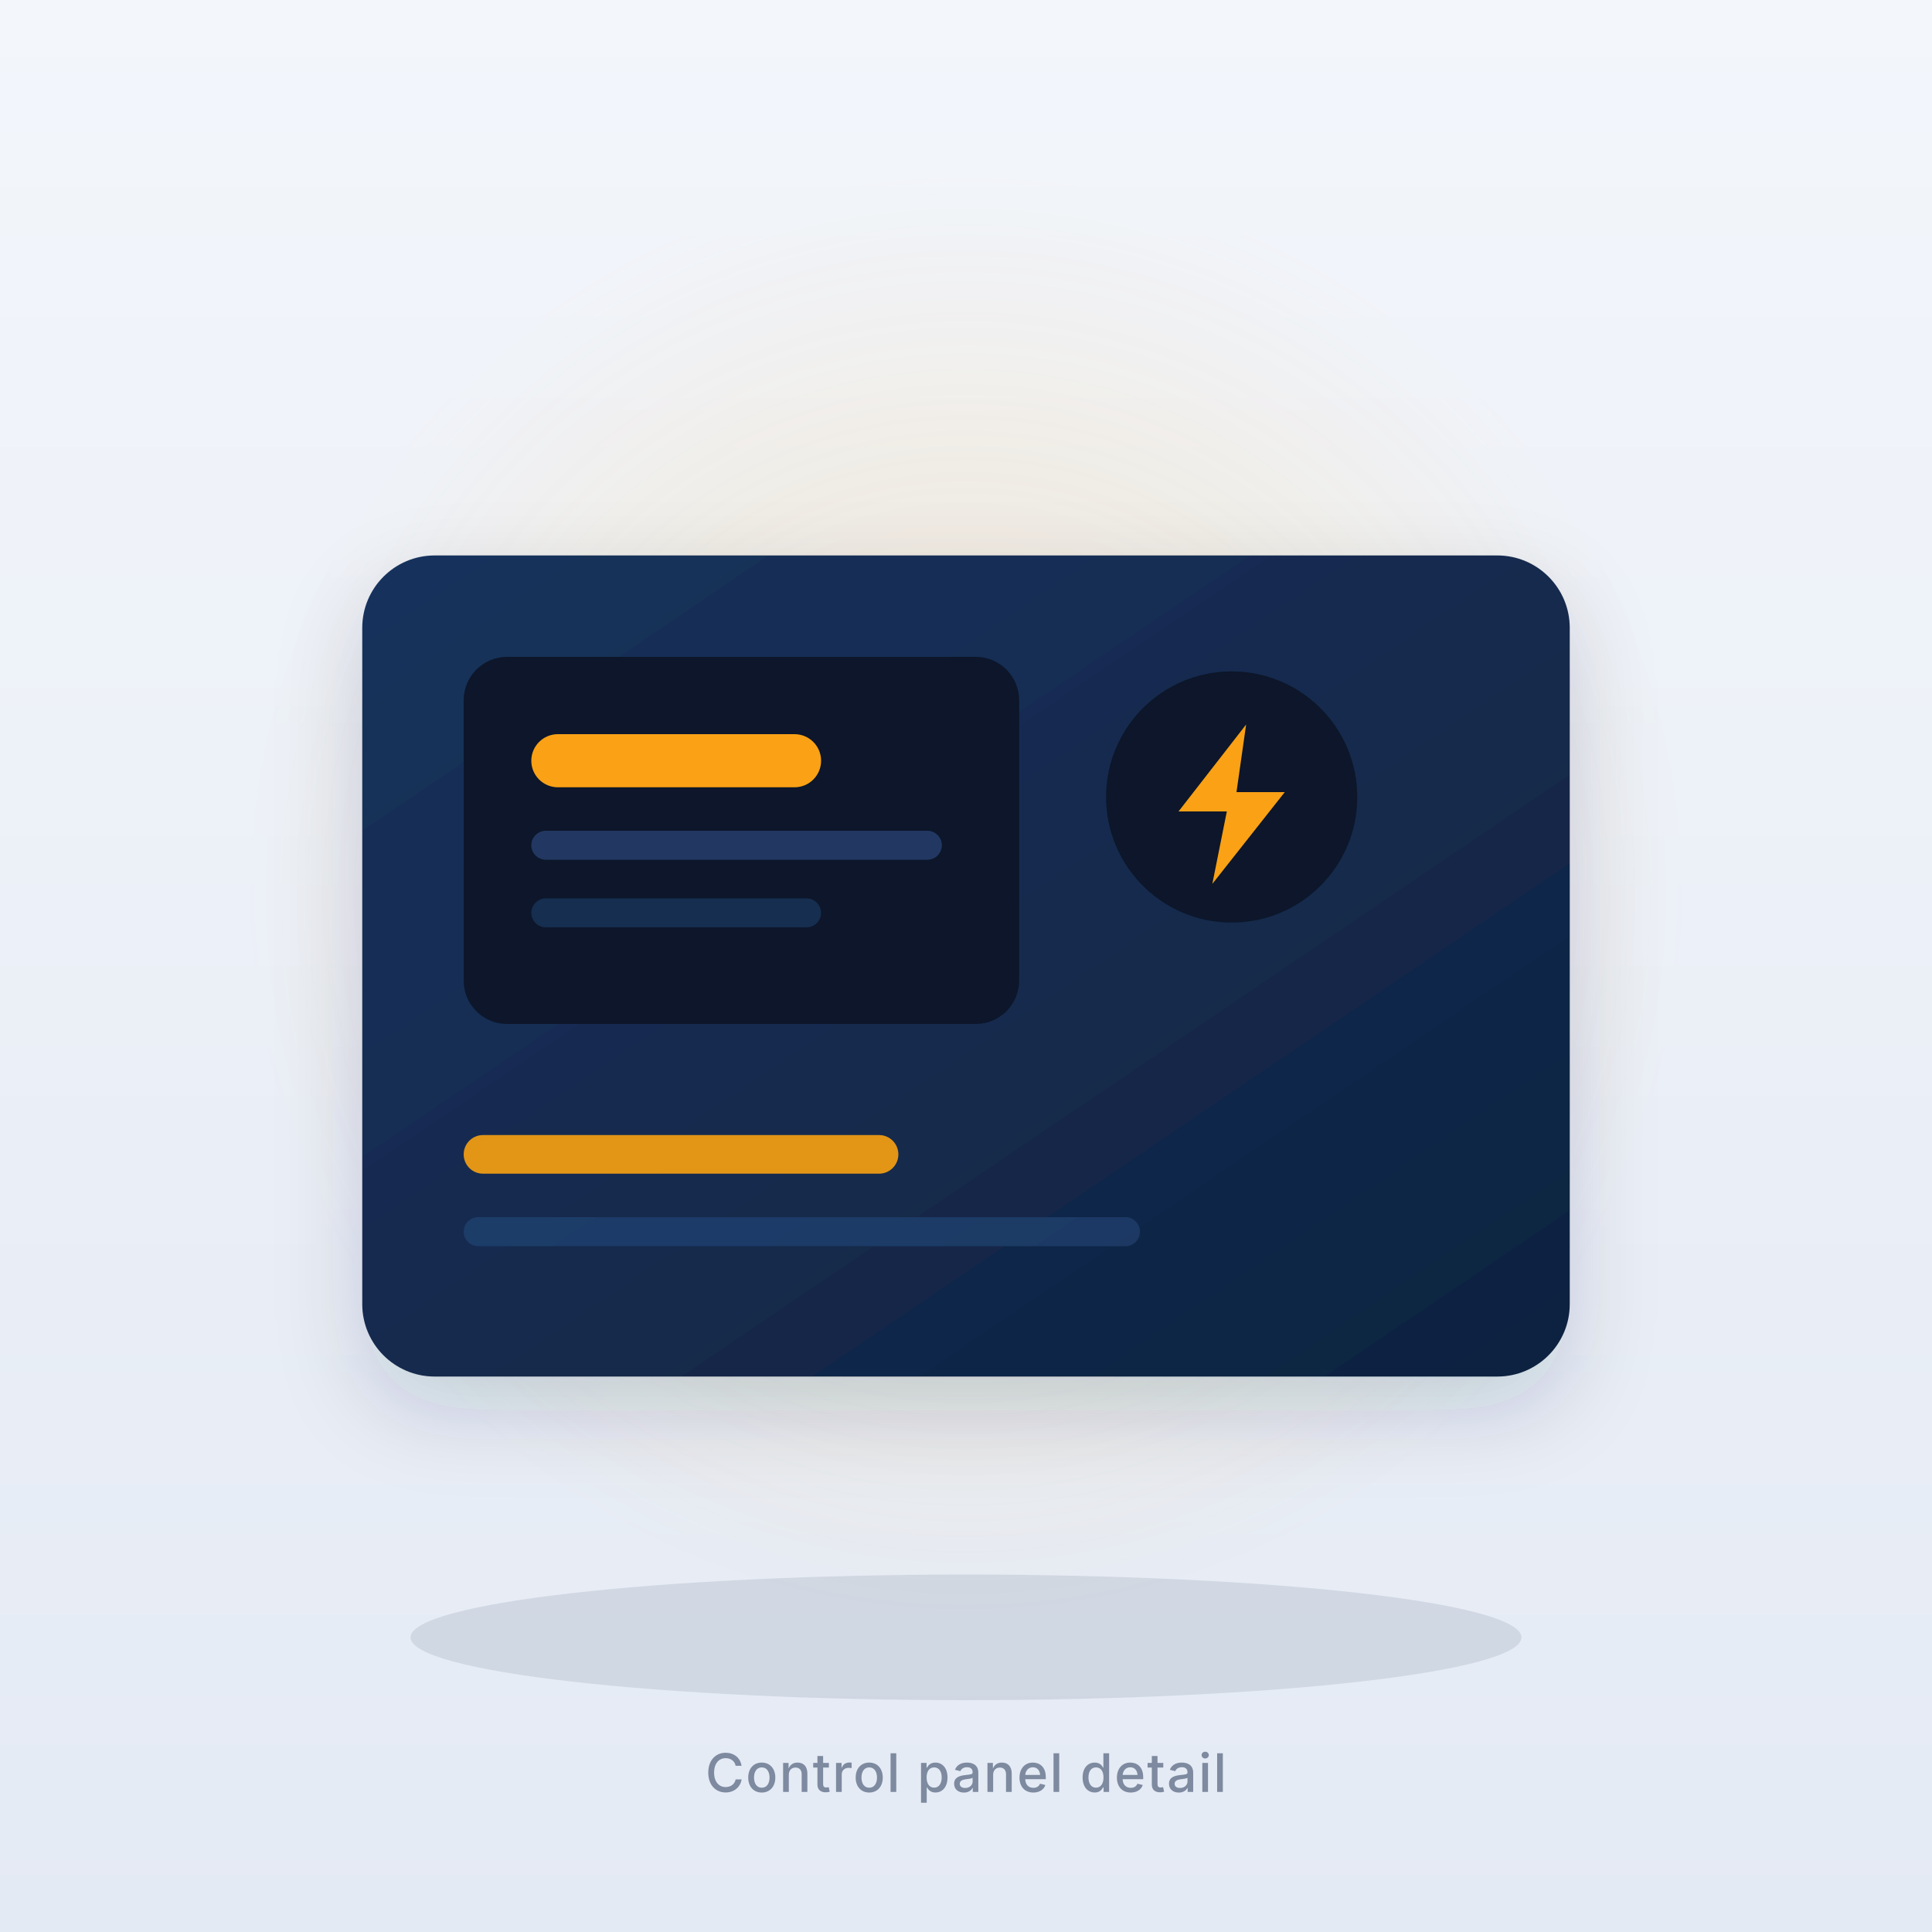
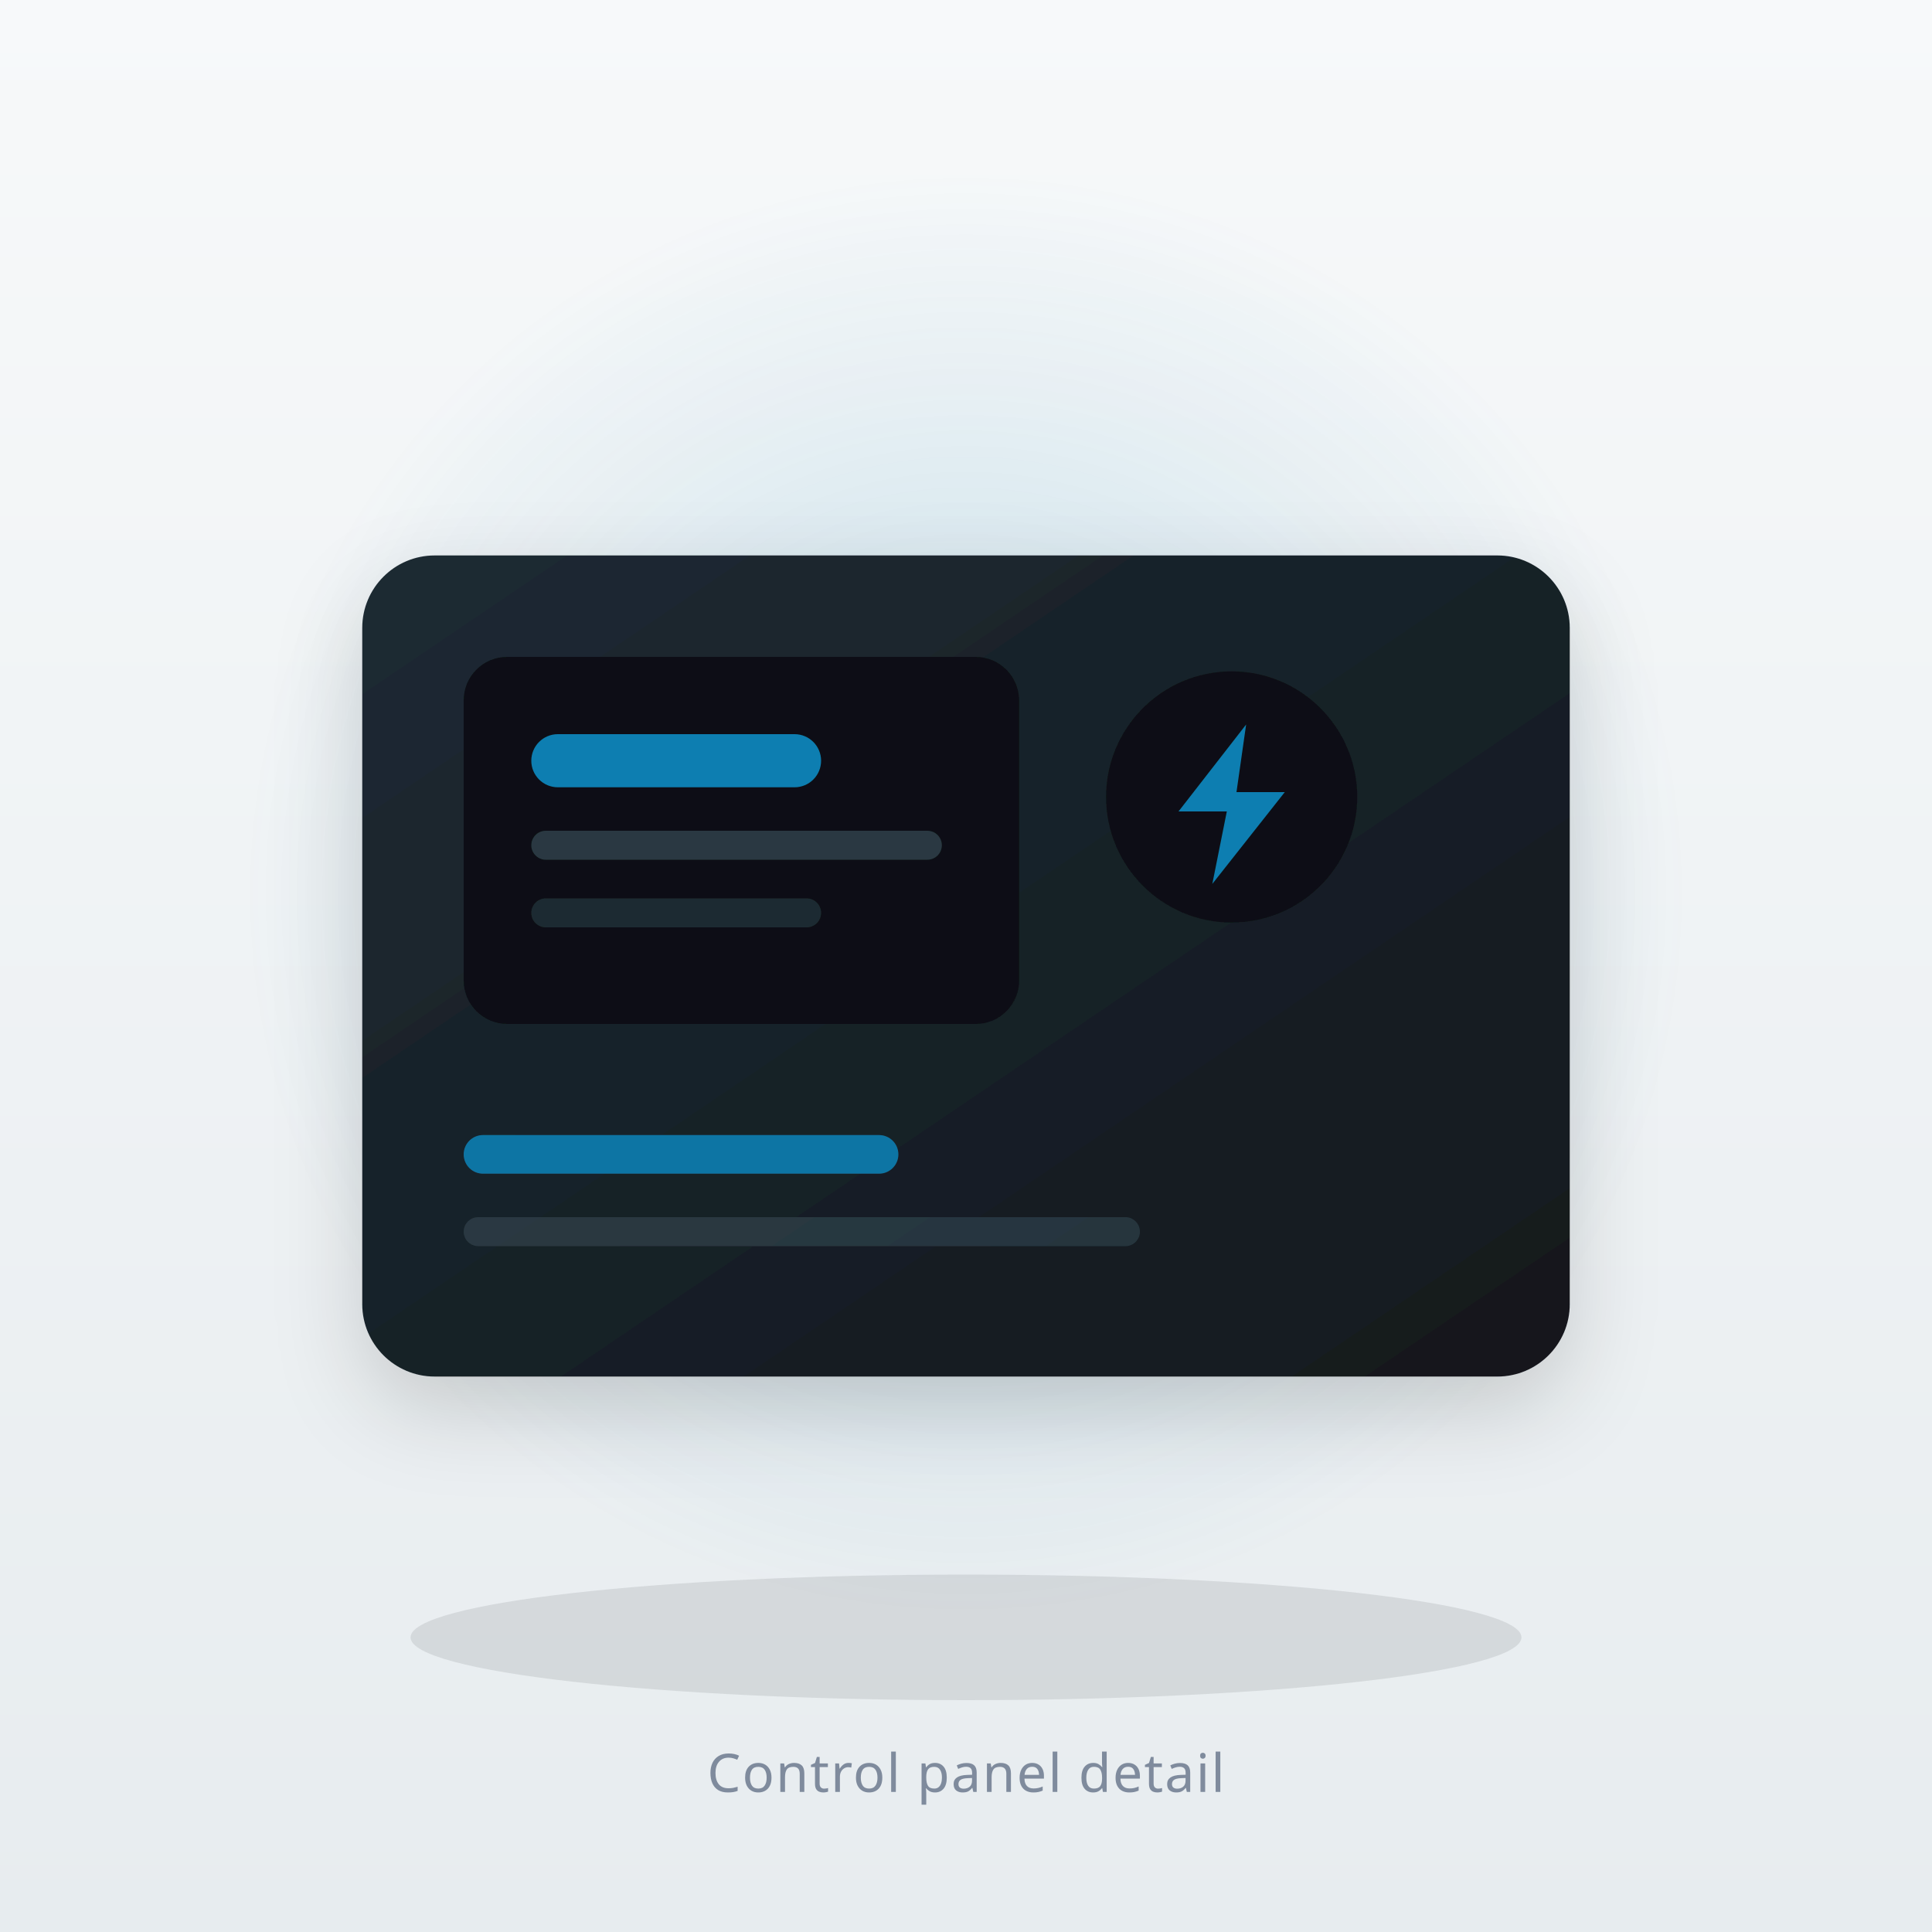
<svg xmlns="http://www.w3.org/2000/svg" viewBox="0 0 800 800" width="800" height="800" role="img" aria-labelledby="combo-3-detail-title">
  <defs>
    <linearGradient id="bg" x1="0" y1="0" x2="0" y2="1">
-       <stop offset="0" stop-color="#f3f6fb" />
-       <stop offset="1" stop-color="#e4eaf4" />
+       <stop offset="0" stop-color="#f7f9fa" />
+       <stop offset="1" stop-color="#e7ecef" />
    </linearGradient>
    <linearGradient id="body" x1="0" y1="0" x2="1" y2="1">
-       <stop offset="0" stop-color="#17325c" />
-       <stop offset="1" stop-color="#0f2340" />
+       <stop offset="0" stop-color="#1d2a33" />
+       <stop offset="1" stop-color="#12181d" />
    </linearGradient>
    <linearGradient id="bodySide" x1="0" y1="0" x2="1" y2="0">
-       <stop offset="0" stop-color="#091729" />
-       <stop offset="1" stop-color="#0f2340" />
+       <stop offset="0" stop-color="#0b1013" />
+       <stop offset="1" stop-color="#12181d" />
    </linearGradient>
-     <linearGradient id="amber" x1="0" y1="0" x2="1" y2="0">
-       <stop offset="0" stop-color="#faa113" />
-       <stop offset="1" stop-color="#d1810a" />
+     <linearGradient id="accent" x1="0" y1="0" x2="1" y2="0">
+       <stop offset="0" stop-color="#107eb1" />
+       <stop offset="1" stop-color="#0b6a94" />
    </linearGradient>
    <radialGradient id="glow" cx="0.5" cy="0.5" r="0.5">
-       <stop offset="0" stop-color="#faa113" stop-opacity="0.55" />
-       <stop offset="1" stop-color="#faa113" stop-opacity="0" />
+       <stop offset="0" stop-color="#107eb1" stop-opacity="0.55" />
+       <stop offset="1" stop-color="#107eb1" stop-opacity="0" />
    </radialGradient>
    <filter id="soft" x="-20%" y="-20%" width="140%" height="140%">
-       <feDropShadow dx="0" dy="14" stdDeviation="18" flood-color="#0f2340" flood-opacity="0.16" />
+       <feDropShadow dx="0" dy="14" stdDeviation="18" flood-color="#12181d" flood-opacity="0.16" />
    </filter>
  </defs>
  <rect width="800" height="800" fill="url(#bg)" />
  <circle cx="400" cy="370" r="300" fill="url(#glow)" opacity="0.35" />
-   <ellipse cx="400" cy="678" rx="230" ry="26" fill="#0f2340" opacity="0.1" />
+   <ellipse cx="400" cy="678" rx="230" ry="26" fill="#12181d" opacity="0.1" />
  <g filter="url(#soft)">
    <rect x="150" y="230" width="500" height="340" rx="30" fill="url(#body)" />
-     <rect x="192" y="272" width="230" height="152" rx="18" fill="#091729" />
-     <rect x="220" y="304" width="120" height="22" rx="11" fill="#faa113" />
-     <rect x="220" y="344" width="170" height="12" rx="6" fill="#2f4f88" opacity="0.6" />
-     <rect x="220" y="372" width="120" height="12" rx="6" fill="#2f4f88" opacity="0.4" />
-     <circle cx="510" cy="330" r="52" fill="#091729" />
-     <path d="M516 300 L488 336 L508 336 L502 366 L532 328 L512 328 Z" fill="#faa113" />
-     <rect x="192" y="470" width="180" height="16" rx="8" fill="#faa113" opacity="0.9" />
-     <rect x="192" y="504" width="280" height="12" rx="6" fill="#2f4f88" opacity="0.45" />
+     <rect x="192" y="272" width="230" height="152" rx="18" fill="#0b1013" />
+     <rect x="220" y="304" width="120" height="22" rx="11" fill="#107eb1" />
+     <rect x="220" y="344" width="170" height="12" rx="6" fill="#3d5560" opacity="0.6" />
+     <rect x="220" y="372" width="120" height="12" rx="6" fill="#3d5560" opacity="0.4" />
+     <circle cx="510" cy="330" r="52" fill="#0b1013" />
+     <path d="M516 300 L488 336 L508 336 L502 366 L532 328 L512 328 Z" fill="#107eb1" />
+     <rect x="192" y="470" width="180" height="16" rx="8" fill="#107eb1" opacity="0.9" />
+     <rect x="192" y="504" width="280" height="12" rx="6" fill="#3d5560" opacity="0.45" />
  </g>
-   <text x="400" y="742" text-anchor="middle" font-family="Inter, system-ui, sans-serif" font-size="22" font-weight="500" letter-spacing="0.6" fill="#16294a" opacity="0.5">Control panel detail</text>
+   <text x="400" y="742" text-anchor="middle" font-family="'Plus Jakarta Sans', system-ui, sans-serif" font-size="22" font-weight="500" letter-spacing="0.6" fill="#16294a" opacity="0.5">Control panel detail</text>
</svg>
